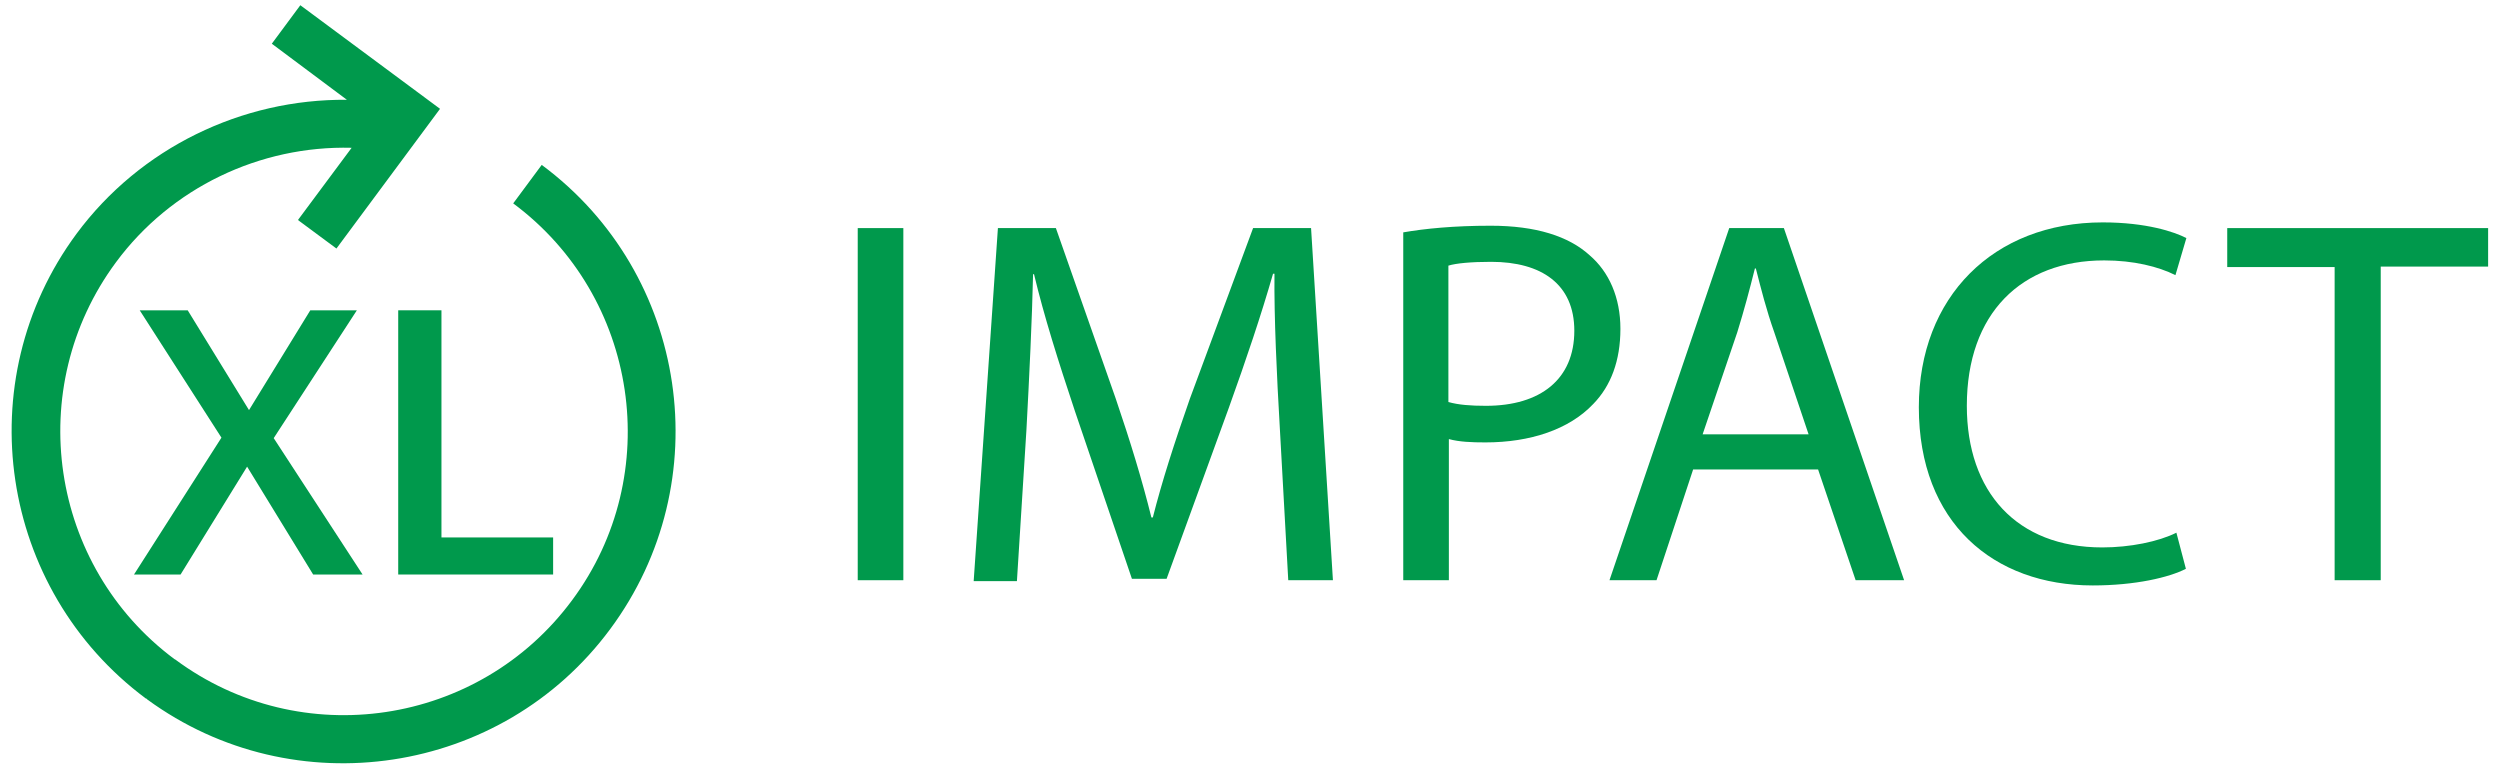
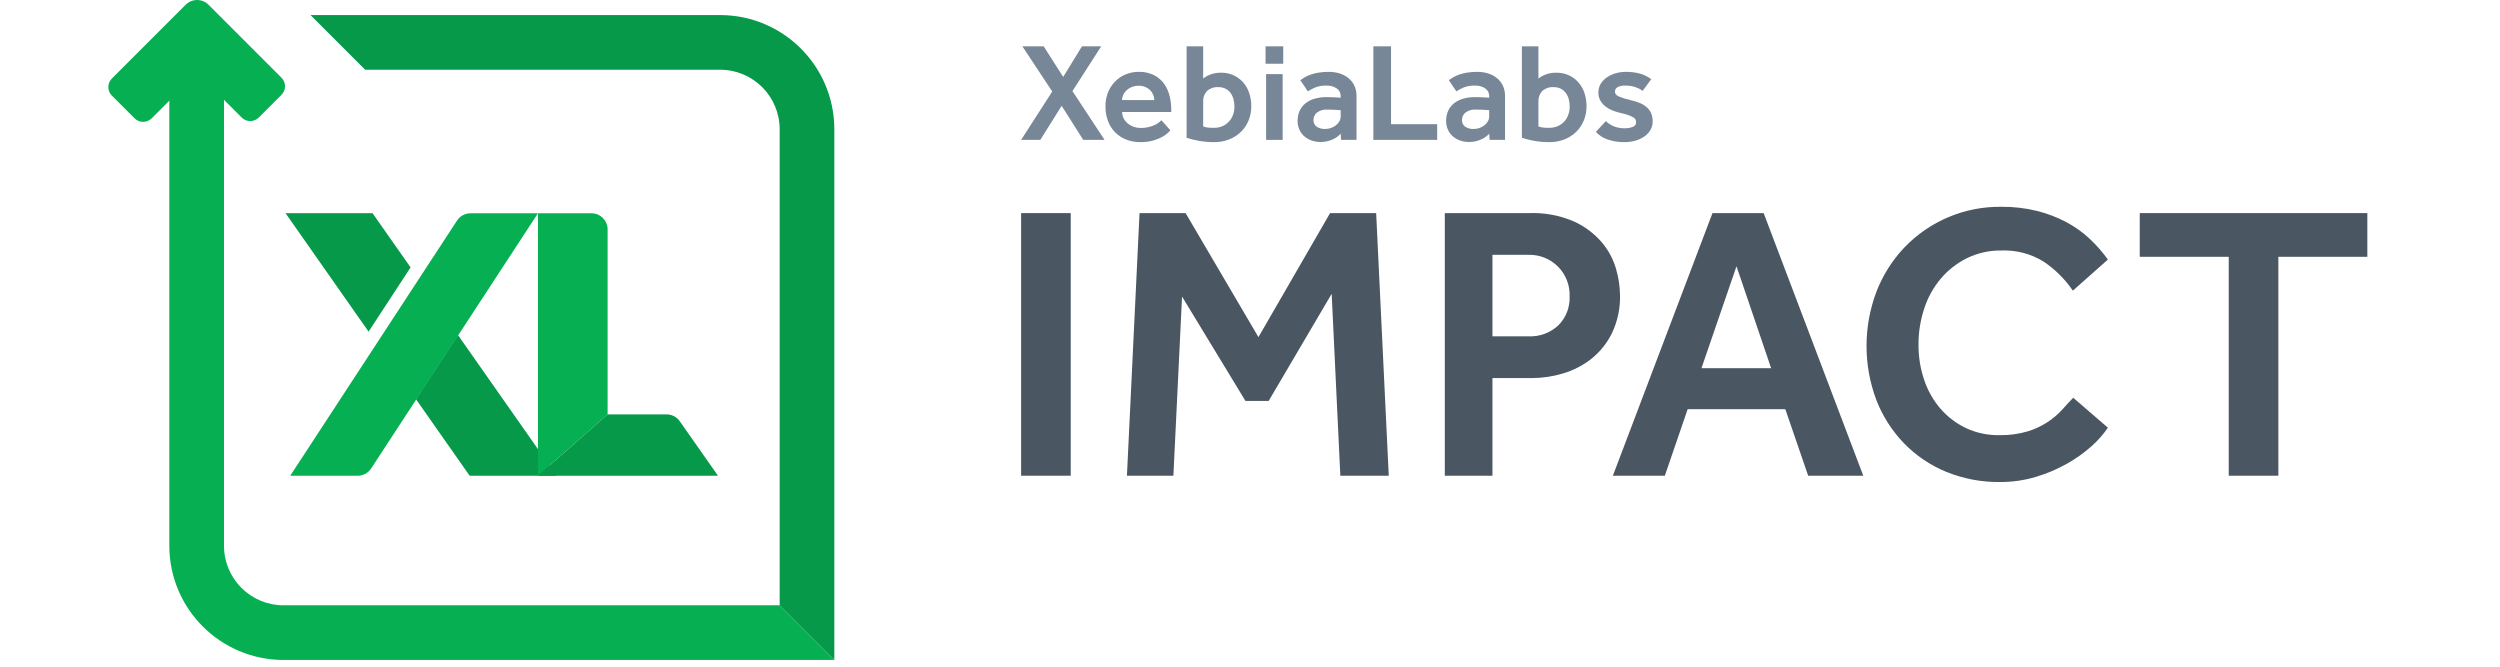
- <svg xmlns="http://www.w3.org/2000/svg" version="1.1" id="Layer_1" x="0px" y="0px" viewBox="0 0 526.1 161.7" style="enable-background:new 0 0 526.1 161.7;" xml:space="preserve">
-   <style type="text/css">
- 	.st0{fill:#00994C;}
- </style>
-   <g>
-     <g>
-       <path class="st0" d="M190.1,48v74.1h-9.6V48H190.1z" />
-       <path class="st0" d="M269.3,89.6c-0.6-10.3-1.2-22.8-1.1-32h-0.3c-2.5,8.7-5.6,17.9-9.3,28.2l-13.1,36h-7.3l-12-35.3    c-3.5-10.5-6.5-20-8.6-28.8h-0.2c-0.2,9.2-0.8,21.7-1.4,32.8l-2,31.8h-9.1L210,48h12.2l12.6,35.9c3.1,9.1,5.6,17.3,7.5,25h0.3    c1.9-7.5,4.5-15.6,7.8-25L263.7,48h12.2l4.6,74.1h-9.4L269.3,89.6z" />
-       <path class="st0" d="M295.3,48.9c4.6-0.8,10.7-1.4,18.4-1.4c9.5,0,16.4,2.2,20.8,6.2c4.1,3.5,6.5,8.9,6.5,15.5    c0,6.7-2,12-5.7,15.8c-5.1,5.4-13.3,8.1-22.7,8.1c-2.9,0-5.5-0.1-7.7-0.7v29.7h-9.6V48.9z M304.8,84.6c2.1,0.6,4.7,0.8,7.9,0.8    c11.5,0,18.6-5.6,18.6-15.8c0-9.8-6.9-14.5-17.5-14.5c-4.2,0-7.4,0.3-9,0.8V84.6z" />
-       <path class="st0" d="M356.3,98.8l-7.7,23.3h-9.9L363.9,48h11.5l25.3,74.1h-10.2l-7.9-23.3H356.3z M380.6,91.4L373.4,70    c-1.7-4.8-2.8-9.2-3.9-13.5h-0.2c-1.1,4.4-2.3,8.9-3.7,13.4l-7.3,21.5H380.6z" />
-       <path class="st0" d="M460,119.7c-3.5,1.8-10.6,3.5-19.6,3.5c-20.9,0-36.6-13.2-36.6-37.5c0-23.2,15.7-38.9,38.7-38.9    c9.2,0,15.1,2,17.6,3.3l-2.3,7.8c-3.6-1.8-8.8-3.1-15-3.1c-17.4,0-28.9,11.1-28.9,30.6c0,18.1,10.5,29.8,28.5,29.8    c5.8,0,11.8-1.2,15.6-3.1L460,119.7z" />
-       <path class="st0" d="M491.3,56.2h-22.6V48h54.9v8.1H501v66h-9.7V56.2z" />
-     </g>
-     <g>
-       <path class="st0" d="M76.3,120.9H65.9L52,98.2l-14,22.7h-9.8l18.4-28.8L29.4,65.3h10.1l12.9,21l12.9-21h9.8L57.6,92.2L76.3,120.9z    " />
-       <path class="st0" d="M83.8,120.9V65.3h9.1v47.8h23.5v7.8H83.8z" />
-     </g>
-     <g>
-       <path class="st0" d="M114,34.7l-6,8.1c26.4,19.6,32,57.1,12.4,83.5c-19.6,26.5-57.1,32.1-83.5,12.5l0,0l-0.2-0.1    c-26.3-19.6-31.9-57-12.3-83.5C36,39.5,54.7,30.6,74,31.1L62.7,46.3l8.1,6l21.8-29.4L63.2,1.1l-6,8.1L73,21    c-22.1-0.2-43.5,10.1-56.9,28.2C-6.8,80.2-0.2,124,30.7,147l0.1,0v0c0,0,0.1,0.1,0.1,0.1l0.1,0.1v0c30.9,22.6,74.6,16,97.4-14.8    C151.4,101.4,144.9,57.6,114,34.7z" />
+ <svg xmlns="http://www.w3.org/2000/svg" width="300px" height="80px" viewBox="0 0 300 80" version="1.1">
+   <defs />
+   <g id="xli-2color-mark-300" stroke="none" stroke-width="1" fill="none" fill-rule="evenodd">
+     <g transform="translate(13, 0)" fill-rule="nonzero">
+       <path d="M179.698,14.532 C179.968,14.794 180.285,15.002 180.633,15.146 C181.041,15.315 181.479,15.398 181.92,15.39 C182.27,15.403 182.619,15.346 182.947,15.222 C183.183,15.141 183.34,14.916 183.334,14.666 C183.346,14.417 183.206,14.184 182.981,14.077 C182.789,13.967 182.585,13.876 182.375,13.808 C182.032,13.695 181.684,13.599 181.331,13.522 C181.045,13.449 180.764,13.359 180.49,13.252 C180.196,13.139 179.921,12.983 179.673,12.79 C179.423,12.596 179.211,12.356 179.051,12.083 C178.881,11.783 178.797,11.442 178.806,11.098 C178.8,10.727 178.899,10.362 179.092,10.046 C179.284,9.737 179.539,9.473 179.841,9.272 C180.162,9.058 180.514,8.896 180.885,8.792 C181.265,8.681 181.659,8.624 182.055,8.624 C182.654,8.611 183.252,8.685 183.831,8.842 C184.306,8.982 184.754,9.204 185.152,9.499 L184.125,10.896 C183.866,10.715 183.583,10.571 183.284,10.467 C182.889,10.33 182.473,10.264 182.055,10.273 C181.713,10.242 181.369,10.315 181.07,10.484 C180.899,10.598 180.795,10.791 180.792,10.997 C180.792,11.244 180.947,11.437 181.255,11.578 C181.721,11.768 182.203,11.917 182.695,12.024 C183.066,12.103 183.429,12.216 183.78,12.36 C184.081,12.483 184.359,12.654 184.605,12.865 C184.831,13.063 185.012,13.307 185.135,13.581 C185.266,13.892 185.329,14.228 185.32,14.565 C185.325,14.928 185.232,15.286 185.051,15.601 C184.868,15.913 184.618,16.18 184.319,16.383 C183.989,16.606 183.625,16.774 183.242,16.88 C182.817,17 182.378,17.059 181.937,17.057 C181.257,17.066 180.579,16.961 179.934,16.745 C179.386,16.568 178.893,16.252 178.504,15.828 L179.698,14.532 Z" id="Shape" fill="#778798" />
+       <polygon id="Shape" fill="#778798" points="113.269 10.98 109.684 5.56 112.243 5.56 114.583 9.229 116.838 5.56 119.144 5.56 115.693 10.93 119.548 16.787 116.99 16.787 114.397 12.697 111.839 16.787 109.533 16.787" />
+       <path d="M127.449,15.642 L127.171,15.92 C126.973,16.106 126.753,16.268 126.515,16.4 C126.169,16.593 125.802,16.746 125.421,16.854 C124.903,16.999 124.367,17.067 123.83,17.056 C123.242,17.064 122.659,16.955 122.114,16.737 C121.104,16.337 120.315,15.521 119.95,14.498 C119.748,13.937 119.648,13.344 119.656,12.747 C119.651,12.192 119.751,11.641 119.95,11.123 C120.137,10.638 120.418,10.195 120.775,9.819 C121.133,9.445 121.562,9.148 122.037,8.943 C122.551,8.725 123.104,8.616 123.662,8.623 C124.294,8.604 124.921,8.74 125.488,9.019 C125.966,9.264 126.378,9.619 126.692,10.054 C127,10.491 127.222,10.982 127.348,11.502 C127.483,12.041 127.551,12.595 127.55,13.151 L127.55,13.437 L121.659,13.437 C121.655,13.713 121.721,13.986 121.853,14.229 C121.979,14.462 122.151,14.668 122.357,14.834 C122.568,15.005 122.808,15.136 123.064,15.222 C123.316,15.309 123.58,15.355 123.847,15.356 C124.445,15.367 125.037,15.243 125.581,14.994 C125.758,14.914 125.925,14.813 126.077,14.691 C126.206,14.585 126.305,14.498 126.372,14.43 L127.449,15.642 Z M125.514,12.007 C125.512,11.799 125.472,11.594 125.396,11.401 C125.316,11.198 125.199,11.013 125.051,10.854 C124.886,10.682 124.688,10.544 124.47,10.45 C124.215,10.339 123.94,10.285 123.662,10.29 C123.365,10.284 123.07,10.339 122.795,10.45 C122.562,10.544 122.348,10.681 122.164,10.854 C122.001,11.009 121.869,11.195 121.777,11.401 C121.689,11.591 121.644,11.798 121.642,12.007 L125.514,12.007 Z" id="Shape" fill="#778798" />
+       <path d="M129.394,5.56 L131.38,5.56 L131.38,9.431 C131.611,9.238 131.873,9.084 132.155,8.977 C132.592,8.798 133.062,8.712 133.535,8.725 C134.06,8.715 134.581,8.824 135.058,9.045 C135.491,9.25 135.878,9.542 136.194,9.903 C136.517,10.277 136.76,10.712 136.91,11.182 C137.074,11.688 137.157,12.216 137.154,12.748 C137.158,13.321 137.052,13.889 136.842,14.422 C136.642,14.933 136.338,15.398 135.95,15.786 C135.547,16.184 135.069,16.498 134.545,16.712 C133.957,16.949 133.327,17.066 132.693,17.057 C132.058,17.061 131.424,17.005 130.799,16.888 C130.324,16.802 129.854,16.684 129.394,16.535 L129.394,5.56 Z M131.38,15.171 C131.539,15.228 131.702,15.27 131.868,15.297 C132.131,15.331 132.395,15.345 132.66,15.34 C133.024,15.348 133.386,15.276 133.72,15.129 C134.014,14.996 134.277,14.804 134.494,14.565 C134.708,14.329 134.871,14.051 134.974,13.749 C135.08,13.443 135.134,13.122 135.134,12.798 C135.134,12.503 135.098,12.209 135.024,11.923 C134.956,11.654 134.839,11.4 134.679,11.174 C134.523,10.956 134.318,10.777 134.081,10.652 C133.813,10.516 133.515,10.45 133.214,10.458 C132.714,10.421 132.219,10.588 131.843,10.921 C131.521,11.263 131.354,11.723 131.38,12.192 L131.38,15.171 Z" id="Shape" fill="#778798" />
+       <polygon id="Shape" fill="#778798" points="138.933 8.893 140.919 8.893 140.919 16.787 138.933 16.787" />
+       <path d="M147.881,16.046 C147.611,16.346 147.277,16.582 146.905,16.737 C146.445,16.943 145.945,17.047 145.441,17.04 C145.112,17.039 144.786,16.988 144.473,16.888 C144.155,16.788 143.859,16.632 143.597,16.425 C143.327,16.21 143.109,15.937 142.958,15.626 C142.788,15.268 142.705,14.876 142.714,14.481 C142.707,14.066 142.793,13.655 142.966,13.278 C143.13,12.93 143.372,12.625 143.673,12.386 C143.998,12.133 144.37,11.947 144.767,11.839 C145.227,11.711 145.703,11.648 146.181,11.653 C146.338,11.653 146.512,11.656 146.703,11.662 C146.894,11.667 147.079,11.676 147.258,11.687 C147.46,11.698 147.668,11.71 147.881,11.721 L147.881,11.536 C147.893,11.167 147.715,10.817 147.41,10.61 C147.046,10.371 146.616,10.253 146.181,10.273 C145.722,10.255 145.264,10.33 144.834,10.492 C144.524,10.624 144.226,10.781 143.942,10.963 L143.034,9.616 C143.19,9.504 143.37,9.389 143.572,9.271 C143.797,9.143 144.034,9.036 144.279,8.951 C144.583,8.847 144.896,8.768 145.213,8.716 C145.622,8.65 146.036,8.619 146.45,8.623 C146.916,8.617 147.379,8.688 147.822,8.834 C148.207,8.96 148.565,9.16 148.874,9.423 C149.163,9.672 149.393,9.982 149.547,10.332 C149.706,10.695 149.787,11.088 149.783,11.485 L149.783,16.787 L147.931,16.787 L147.881,16.046 Z M147.881,13.219 C147.679,13.208 147.483,13.196 147.292,13.185 C147.135,13.174 146.969,13.166 146.796,13.16 C146.621,13.154 146.473,13.151 146.349,13.151 C145.869,13.102 145.387,13.237 145.003,13.53 C144.758,13.752 144.618,14.067 144.616,14.397 C144.602,14.704 144.737,14.998 144.978,15.188 C145.292,15.4 145.668,15.501 146.046,15.474 C146.504,15.473 146.949,15.319 147.309,15.037 C147.474,14.906 147.614,14.746 147.721,14.565 C147.826,14.393 147.881,14.195 147.881,13.993 L147.881,13.219 Z" id="Shape" fill="#778798" />
+       <polygon id="Shape" fill="#778798" points="151.803 5.56 153.924 5.56 153.924 14.902 159.462 14.902 159.462 16.787 151.803 16.787" />
+       <path d="M165.702,16.046 C165.432,16.346 165.098,16.582 164.726,16.737 C164.265,16.943 163.766,17.047 163.261,17.04 C162.933,17.039 162.606,16.988 162.293,16.888 C161.976,16.788 161.679,16.632 161.418,16.425 C161.148,16.21 160.929,15.937 160.778,15.626 C160.609,15.268 160.525,14.876 160.535,14.481 C160.527,14.066 160.614,13.655 160.787,13.278 C160.951,12.93 161.193,12.625 161.494,12.386 C161.819,12.133 162.191,11.947 162.588,11.839 C163.048,11.711 163.524,11.648 164.002,11.653 C164.159,11.653 164.333,11.656 164.523,11.662 C164.714,11.667 164.899,11.676 165.079,11.687 C165.281,11.698 165.489,11.71 165.702,11.721 L165.702,11.536 C165.714,11.167 165.536,10.817 165.231,10.61 C164.867,10.371 164.436,10.253 164.002,10.273 C163.543,10.255 163.085,10.33 162.655,10.492 C162.345,10.624 162.047,10.781 161.763,10.963 L160.854,9.616 C161.011,9.504 161.191,9.389 161.393,9.271 C161.618,9.143 161.854,9.036 162.099,8.951 C162.404,8.847 162.716,8.768 163.034,8.716 C163.443,8.65 163.857,8.619 164.271,8.623 C164.737,8.617 165.2,8.688 165.643,8.834 C166.028,8.96 166.385,9.16 166.695,9.423 C166.984,9.672 167.214,9.982 167.368,10.332 C167.527,10.695 167.607,11.088 167.604,11.485 L167.604,16.787 L165.752,16.787 L165.702,16.046 Z M165.702,13.219 C165.5,13.208 165.303,13.196 165.113,13.185 C164.955,13.174 164.79,13.166 164.616,13.16 C164.442,13.154 164.293,13.151 164.17,13.151 C163.689,13.102 163.208,13.237 162.823,13.53 C162.579,13.752 162.438,14.067 162.437,14.397 C162.423,14.704 162.557,14.998 162.798,15.188 C163.113,15.4 163.489,15.501 163.867,15.474 C164.325,15.473 164.769,15.319 165.13,15.037 C165.294,14.906 165.434,14.746 165.542,14.565 C165.647,14.393 165.702,14.195 165.702,13.993 L165.702,13.219 Z" id="Shape" fill="#778798" />
+       <path d="M169.624,5.56 L171.61,5.56 L171.61,9.431 C171.841,9.238 172.103,9.084 172.385,8.977 C172.822,8.798 173.292,8.712 173.765,8.725 C174.29,8.715 174.811,8.824 175.288,9.045 C175.721,9.25 176.108,9.542 176.424,9.903 C176.747,10.277 176.99,10.712 177.14,11.182 C177.304,11.688 177.387,12.216 177.384,12.748 C177.388,13.321 177.282,13.889 177.072,14.422 C176.872,14.933 176.568,15.398 176.18,15.786 C175.777,16.184 175.299,16.498 174.775,16.712 C174.187,16.949 173.557,17.066 172.923,17.057 C172.288,17.061 171.654,17.005 171.029,16.888 C170.554,16.802 170.084,16.684 169.624,16.535 L169.624,5.56 Z M171.61,15.171 C171.769,15.228 171.932,15.27 172.098,15.297 C172.361,15.331 172.625,15.345 172.89,15.34 C173.254,15.348 173.616,15.276 173.95,15.129 C174.244,14.996 174.507,14.804 174.724,14.565 C174.938,14.329 175.101,14.051 175.204,13.749 C175.31,13.443 175.364,13.122 175.364,12.798 C175.365,12.503 175.328,12.209 175.255,11.923 C175.187,11.654 175.07,11.4 174.91,11.174 C174.753,10.956 174.549,10.777 174.312,10.652 C174.043,10.517 173.745,10.45 173.445,10.458 C172.944,10.421 172.449,10.588 172.073,10.921 C171.751,11.264 171.584,11.723 171.61,12.192 L171.61,15.171 Z" id="Shape" fill="#778798" />
+       <rect id="Rectangle-path" fill="#778798" x="138.866" y="5.56" width="2.121" height="2.087" />
+       <path d="M3.145,14.197 L0.426,11.479 C-0.142,10.91 -0.142,9.989 0.426,9.42 L9.277,0.569 C9.641,0.205 10.135,1.99747315e-05 10.65,1.99747315e-05 C11.164,1.99747315e-05 11.658,0.205 12.022,0.569 L20.777,9.325 C21.05,9.598 21.203,9.968 21.203,10.354 C21.203,10.74 21.05,11.11 20.777,11.383 L18.056,14.102 C17.488,14.67 16.566,14.67 15.998,14.102 L10.649,8.752 L5.203,14.198 C4.635,14.766 3.713,14.766 3.145,14.197 Z" id="Shape" fill="#06B052" />
+       <path d="M80.559,72.635 L21.014,72.635 C17.075,72.63 13.884,69.439 13.88,65.501 L13.88,7.729 L7.319,7.729 L7.319,65.501 C7.328,73.061 13.454,79.187 21.014,79.196 L87.12,79.196 L80.559,72.635 Z" id="Shape" fill="#06B052" />
+       <polygon id="Shape" fill="#059949" points="53.797 57.09 41.957 40.207 36.92 47.91 43.36 57.09" />
+       <path d="M43.465,25.592 C42.81,25.592 42.199,25.922 41.841,26.471 L21.825,57.091 L29.915,57.091 C30.582,57.091 31.202,56.749 31.557,56.184 L51.556,25.592 L43.465,25.592 Z" id="Shape" fill="#06B052" />
+       <path d="M59.915,49.724 L59.915,27.532 C59.915,26.461 59.046,25.592 57.974,25.592 L51.556,25.592 L51.556,57.091 L59.915,49.724 Z" id="Shape" fill="#06B052" />
+       <path d="M68.573,50.551 C68.21,50.033 67.617,49.724 66.984,49.724 L59.915,49.724 L51.556,57.091 L51.556,57.091 L73.159,57.091 L68.573,50.551 Z" id="Shape" fill="#059949" />
+       <polygon id="Shape" fill="#059949" points="31.707 25.587 21.267 25.587 31.23 39.797 36.27 32.09" />
+       <path d="M73.425,1.808 L24.262,1.81 L30.823,8.369 L73.425,8.369 C77.363,8.374 80.554,11.565 80.559,15.503 L80.559,72.635 L87.12,79.196 L87.12,15.503 C87.111,7.944 80.985,1.817 73.425,1.808 Z" id="Shape" fill="#059949" />
+       <polygon id="Shape" fill="#4A5661" points="109.534 25.572 115.487 25.572 115.487 57.086 109.534 57.086" />
+       <polygon id="Shape" fill="#4A5661" points="123.744 25.572 129.271 25.572 138.012 40.455 146.611 25.572 152.139 25.572 153.651 57.086 147.84 57.086 146.801 35.257 139.241 48.109 136.453 48.109 128.846 35.588 127.807 57.086 122.232 57.086" />
+       <path d="M160.377,25.572 L170.488,25.572 C172.344,25.503 174.192,25.85 175.897,26.587 C177.176,27.171 178.312,28.026 179.228,29.092 C180.015,30.022 180.594,31.109 180.93,32.281 C181.226,33.294 181.385,34.343 181.402,35.399 C181.445,36.964 181.121,38.517 180.457,39.935 C179.875,41.134 179.036,42.191 178,43.029 C176.991,43.833 175.836,44.435 174.598,44.801 C173.388,45.172 172.131,45.363 170.865,45.368 L166.094,45.368 L166.094,57.086 L160.377,57.086 L160.377,25.572 Z M170.393,40.36 C171.728,40.427 173.032,39.949 174.008,39.037 C174.918,38.125 175.406,36.875 175.354,35.588 C175.41,34.252 174.907,32.953 173.966,32.002 C173.025,31.052 171.73,30.537 170.393,30.58 L166.094,30.58 L166.094,40.36 L170.393,40.36 Z" id="Shape" fill="#4A5661" />
+       <path d="M192.497,25.572 L198.639,25.572 L210.593,57.086 L203.979,57.086 L201.238,49.101 L189.52,49.101 L186.78,57.086 L180.544,57.086 L192.497,25.572 Z M199.537,44.187 L195.379,31.95 L191.174,44.187 L199.537,44.187 Z" id="Shape" fill="#4A5661" />
+       <path d="M239.947,51.322 C239.391,52.142 238.732,52.888 237.987,53.542 C237.082,54.348 236.091,55.053 235.034,55.645 C233.853,56.311 232.6,56.842 231.301,57.227 C229.906,57.643 228.457,57.85 227.001,57.842 C224.783,57.869 222.582,57.452 220.528,56.613 C218.627,55.829 216.906,54.663 215.473,53.188 C214.04,51.699 212.915,49.94 212.165,48.014 C210.59,43.826 210.59,39.209 212.165,35.021 C212.92,33.057 214.052,31.259 215.496,29.729 C218.539,26.533 222.778,24.752 227.19,24.815 C228.623,24.802 230.052,24.969 231.443,25.312 C232.666,25.616 233.848,26.069 234.963,26.658 C235.984,27.201 236.929,27.876 237.774,28.666 C238.577,29.421 239.305,30.252 239.947,31.147 L235.742,34.879 C234.803,33.499 233.608,32.313 232.222,31.383 C230.713,30.454 228.961,29.994 227.19,30.06 C225.751,30.037 224.327,30.352 223.033,30.981 C221.828,31.577 220.759,32.413 219.891,33.438 C219.005,34.497 218.331,35.716 217.906,37.029 C217.445,38.424 217.214,39.884 217.221,41.352 C217.21,42.798 217.442,44.235 217.906,45.605 C218.33,46.871 218.996,48.042 219.867,49.054 C220.713,50.027 221.75,50.815 222.914,51.369 C224.164,51.951 225.529,52.241 226.907,52.219 C228.082,52.245 229.254,52.085 230.38,51.747 C231.982,51.251 233.42,50.328 234.537,49.077 C234.994,48.558 235.411,48.109 235.789,47.731 L239.947,51.322 Z" id="Shape" fill="#4A5661" />
+       <polygon id="Shape" fill="#4A5661" points="254.449 30.816 243.771 30.816 243.771 25.572 271.081 25.572 271.081 30.816 260.403 30.816 260.403 57.086 254.449 57.086" />
    </g>
  </g>
</svg>
